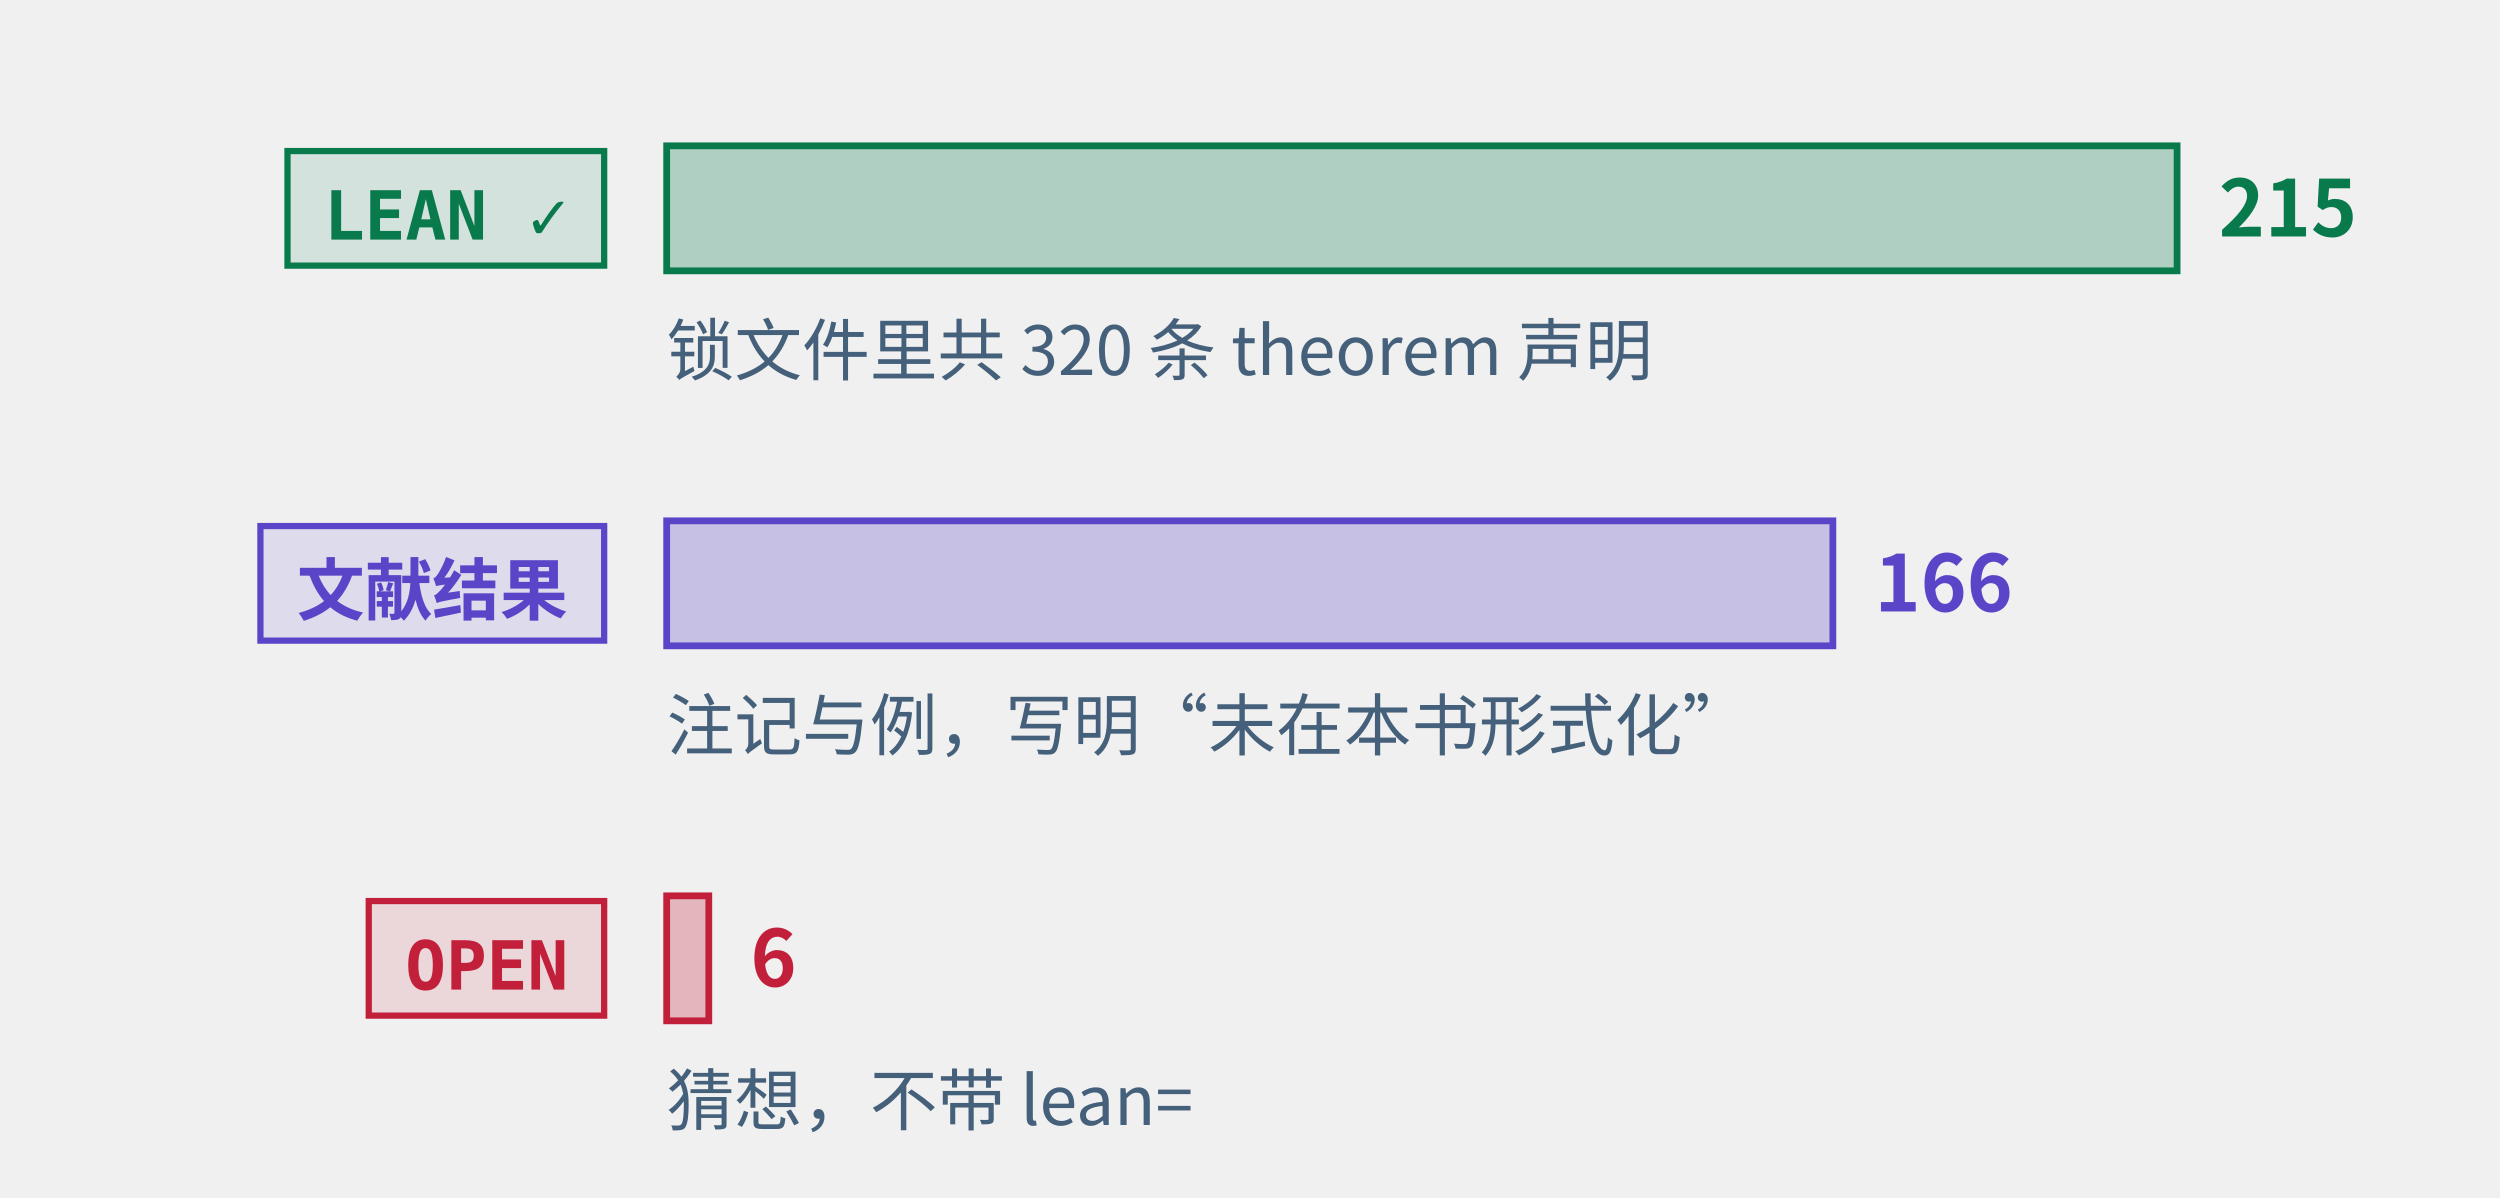
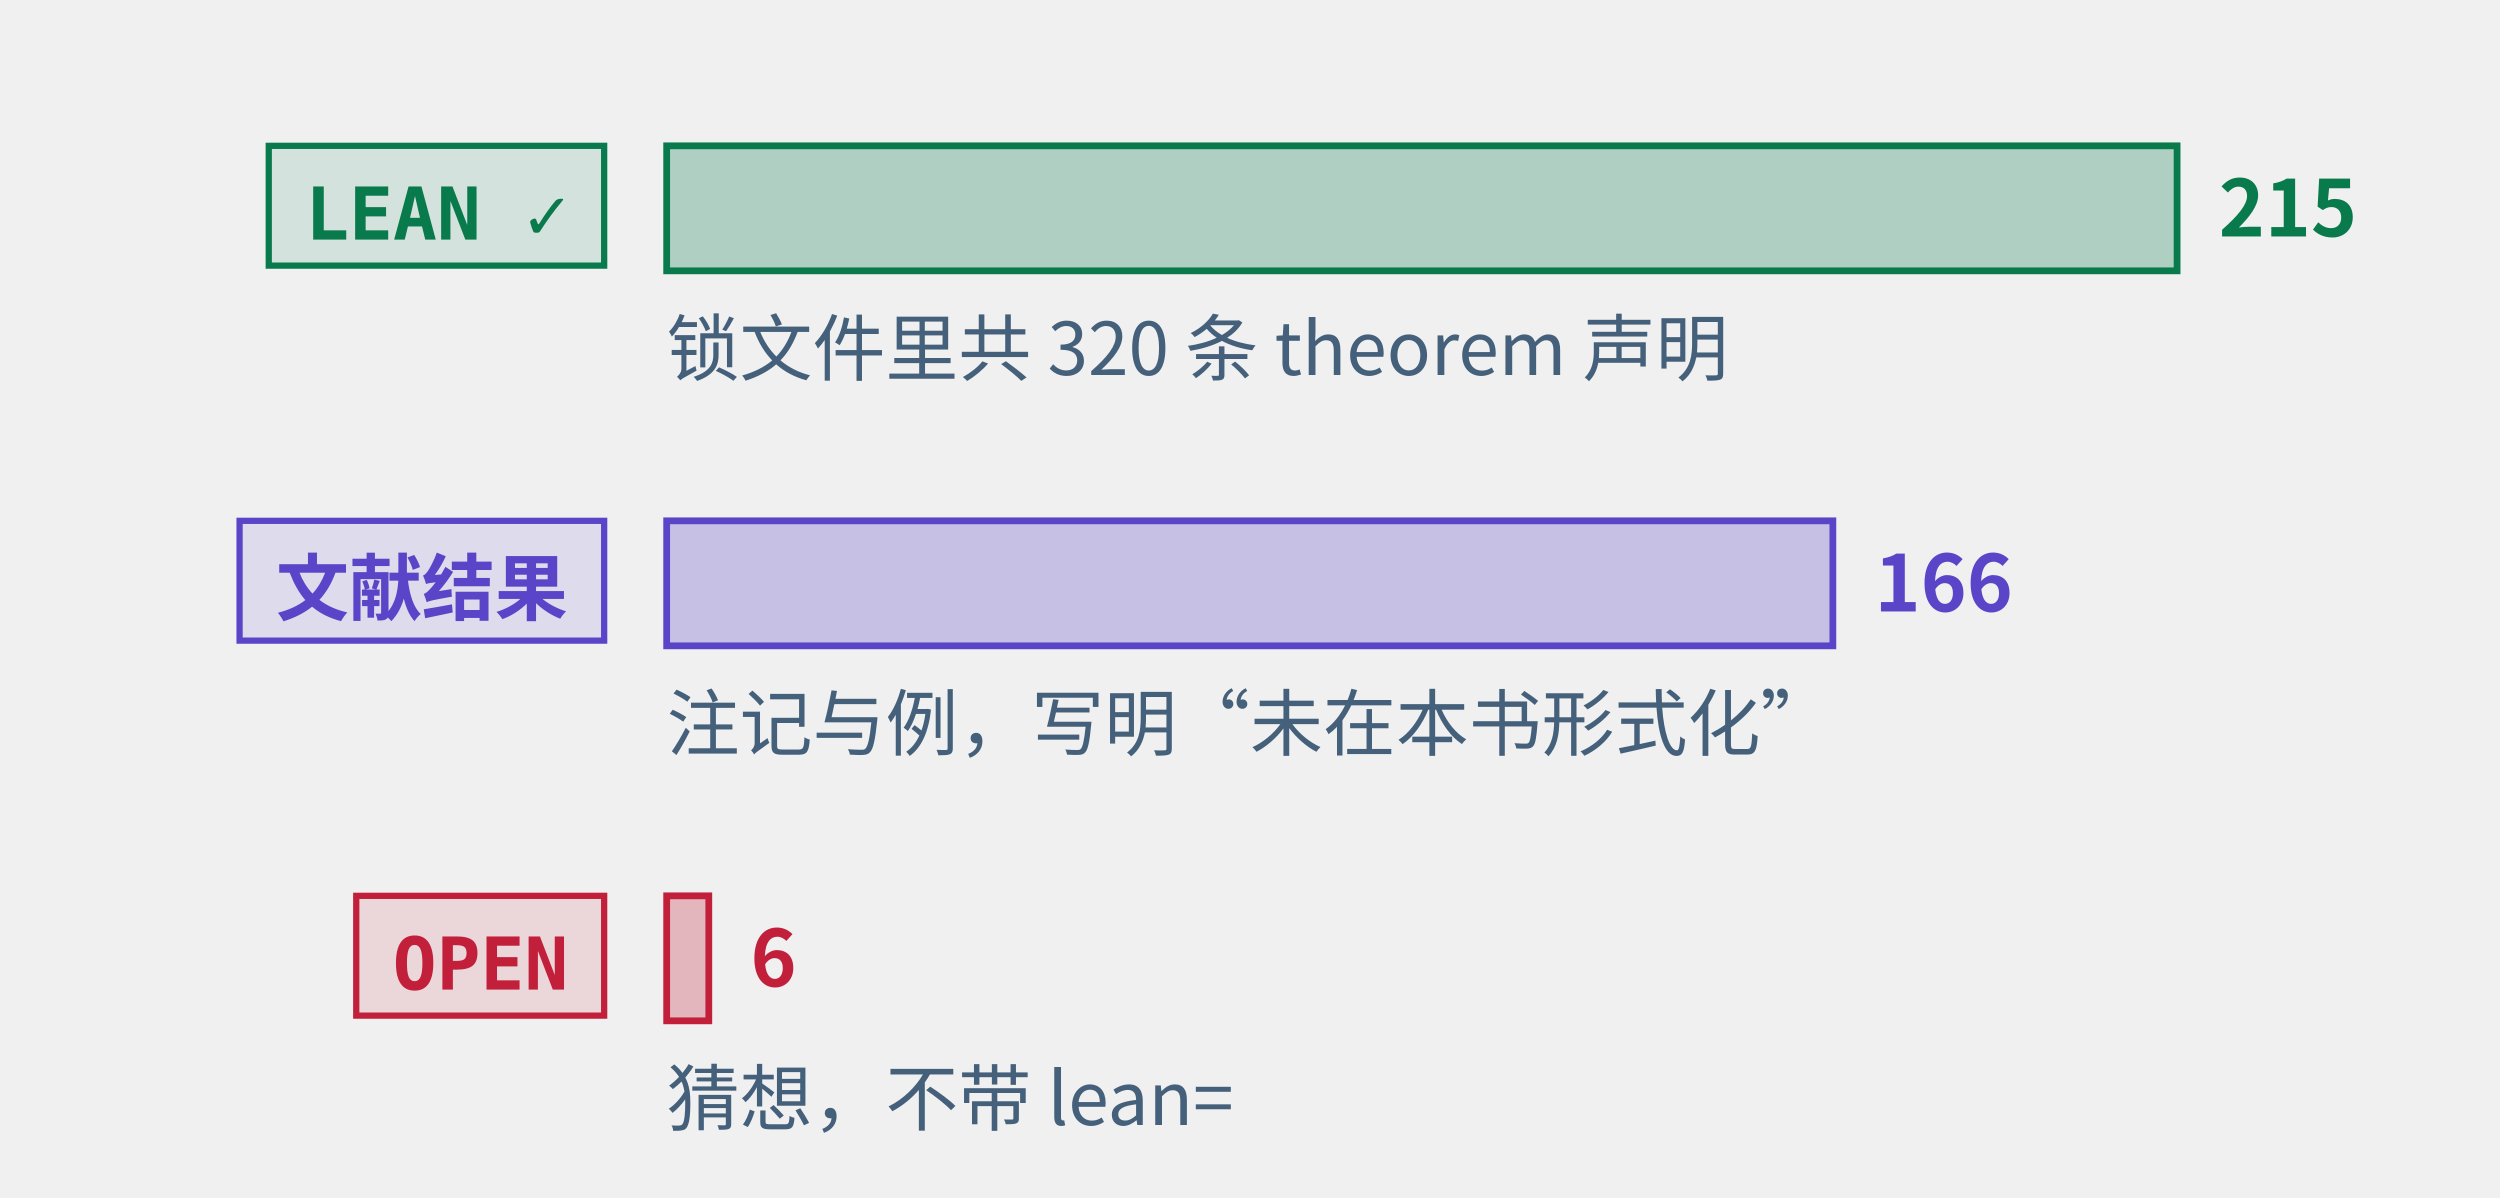
<svg xmlns="http://www.w3.org/2000/svg" class="tr-fig" data-tr-fig="prelude-three-tiers" data-lang="zh" viewBox="0 0 480 230" width="480" height="230" font-family="'Noto Sans SC', 'Noto Sans CJK SC', 'Source Sans 3', 'PingFang SC', 'Microsoft YaHei', system-ui, sans-serif" role="img" aria-label="三条横条，各配一个标签。最上面一条绿色，标签 LEAN ✓，是带 Lean 引用的定理、引理、命题与推论的条数，最长；中间一条紫色，标签“文献结果”，是标明文献结果的注记与例的条数；最下面一条红色，标签 OPEN，是开放猜想的条数，很短。每条横条末端写着条数，绿色一条下面另注锁文件里 theorem 声明的条数。">
  <style>.ts-ink{stroke:#0b1622}.tf-ink{fill:#0b1622}.ts-dim{stroke:#45607a}.tf-dim{fill:#45607a}.ts-faint{stroke:#9db3c4}.tf-faint{fill:#9db3c4}.ts-edge{stroke:#b9d0dd}.tf-edge{fill:#b9d0dd}.ts-hot{stroke:#5f9bb5}.tf-hot{fill:#5f9bb5}.ts-bg{stroke:#ffffff}.tf-bg{fill:#ffffff}.ts-panel{stroke:#eef5f9}.tf-panel{fill:#eef5f9}.ts-sheet{stroke:#f7fbfd}.tf-sheet{fill:#f7fbfd}.ts-cyan{stroke:#007c8a}.tf-cyan{fill:#007c8a}.ts-magenta{stroke:#b0128f}.tf-magenta{fill:#b0128f}.ts-amber{stroke:#946200}.tf-amber{fill:#946200}.ts-violet{stroke:#5a45c8}.tf-violet{fill:#5a45c8}.ts-ok{stroke:#087a4c}.tf-ok{fill:#087a4c}.ts-warn{stroke:#c21f3a}.tf-warn{fill:#c21f3a}.ts-blue{stroke:#1d5fd0}.tf-blue{fill:#1d5fd0}.ts-orange{stroke:#b85410}.tf-orange{fill:#b85410}.ts-sigma{stroke:#28405a}.tf-sigma{fill:#28405a}@media (prefers-color-scheme:dark){.ts-ink{stroke:#d4efff}.tf-ink{fill:#d4efff}.ts-dim{stroke:#6f8ea5}.tf-dim{fill:#6f8ea5}.ts-faint{stroke:#34506a}.tf-faint{fill:#34506a}.ts-edge{stroke:#143049}.tf-edge{fill:#143049}.ts-hot{stroke:#1f5d7c}.tf-hot{fill:#1f5d7c}.ts-bg{stroke:#03060c}.tf-bg{fill:#03060c}.ts-panel{stroke:#07101b}.tf-panel{fill:#07101b}.ts-sheet{stroke:#050c16}.tf-sheet{fill:#050c16}.ts-cyan{stroke:#19f0ff}.tf-cyan{fill:#19f0ff}.ts-magenta{stroke:#ff2fd0}.tf-magenta{fill:#ff2fd0}.ts-amber{stroke:#ffc83d}.tf-amber{fill:#ffc83d}.ts-violet{stroke:#9d8cff}.tf-violet{fill:#9d8cff}.ts-ok{stroke:#46ffb2}.tf-ok{fill:#46ffb2}.ts-warn{stroke:#ff5064}.tf-warn{fill:#ff5064}.ts-blue{stroke:#2a7bff}.tf-blue{fill:#2a7bff}.ts-orange{stroke:#ff8a3c}.tf-orange{fill:#ff8a3c}.ts-sigma{stroke:#cfe3ff}.tf-sigma{fill:#cfe3ff}}</style>
-   <rect x="55.2" y="29" width="60.8" height="22" class="ts-ok tf-ok" stroke-width="1.2" fill-opacity="0.12" />
-   <text class="tf-ok tr-fig-mono" x="62.2" y="46" font-size="13" font-family="'JetBrains Mono', 'DejaVu Sans Mono', ui-monospace, Menlo, Consolas, monospace" font-weight="600">LEAN ✓</text>
+   <rect x="51.6" y="28" width="64.4" height="23" class="ts-ok tf-ok" stroke-width="1.2" fill-opacity="0.12" />
+   <text class="tf-ok tr-fig-mono" x="58.6" y="46" font-size="14" font-family="'JetBrains Mono', 'DejaVu Sans Mono', ui-monospace, Menlo, Consolas, monospace" font-weight="600">LEAN ✓</text>
  <rect x="128" y="28" width="290" height="24" class="ts-ok tf-ok" stroke-width="1.3" fill-opacity="0.28" />
  <text class="tf-ok" x="426" y="45.4" font-size="15" font-weight="600">215</text>
-   <rect x="50" y="101" width="66" height="22" class="ts-violet tf-violet" stroke-width="1.2" fill-opacity="0.12" />
-   <text class="tf-violet tr-fig-mono" x="57" y="118" font-size="13" font-family="'JetBrains Mono', 'DejaVu Sans Mono', ui-monospace, Menlo, Consolas, monospace" font-weight="600">文献结果</text>
+   <rect x="46" y="100" width="70" height="23" class="ts-violet tf-violet" stroke-width="1.2" fill-opacity="0.12" />
+   <text class="tf-violet tr-fig-mono" x="53" y="118" font-size="14" font-family="'JetBrains Mono', 'DejaVu Sans Mono', ui-monospace, Menlo, Consolas, monospace" font-weight="600">文献结果</text>
  <rect x="128" y="100" width="223.91" height="24" class="ts-violet tf-violet" stroke-width="1.3" fill-opacity="0.28" />
  <text class="tf-violet" x="359.91" y="117.4" font-size="15" font-weight="600">166</text>
-   <rect x="70.8" y="173" width="45.2" height="22" class="ts-warn tf-warn" stroke-width="1.2" fill-opacity="0.12" />
-   <text class="tf-warn tr-fig-mono" x="77.8" y="190" font-size="13" font-family="'JetBrains Mono', 'DejaVu Sans Mono', ui-monospace, Menlo, Consolas, monospace" font-weight="600">OPEN</text>
+   <rect x="68.4" y="172" width="47.6" height="23" class="ts-warn tf-warn" stroke-width="1.2" fill-opacity="0.12" />
+   <text class="tf-warn tr-fig-mono" x="75.4" y="190" font-size="14" font-family="'JetBrains Mono', 'DejaVu Sans Mono', ui-monospace, Menlo, Consolas, monospace" font-weight="600">OPEN</text>
  <rect x="128" y="172" width="8.09" height="24" class="ts-warn tf-warn" stroke-width="1.3" fill-opacity="0.28" />
  <text class="tf-warn" x="144.09" y="189.4" font-size="15" font-weight="600">6</text>
-   <text class="tf-dim" x="128" y="72" font-size="13">锁文件里共 320 条 theorem 声明</text>
-   <text class="tf-dim" x="128" y="144" font-size="13">注记与例，写明“未在本书形式化”</text>
-   <text class="tf-dim" x="128" y="216" font-size="13">猜想，不带 lean=</text>
+   <text class="tf-dim" x="128" y="72" font-size="14">锁文件里共 320 条 theorem 声明</text>
+   <text class="tf-dim" x="128" y="144" font-size="14">注记与例，写明“未在本书形式化”</text>
+   <text class="tf-dim" x="128" y="216" font-size="14">猜想，不带 lean=</text>
</svg>
